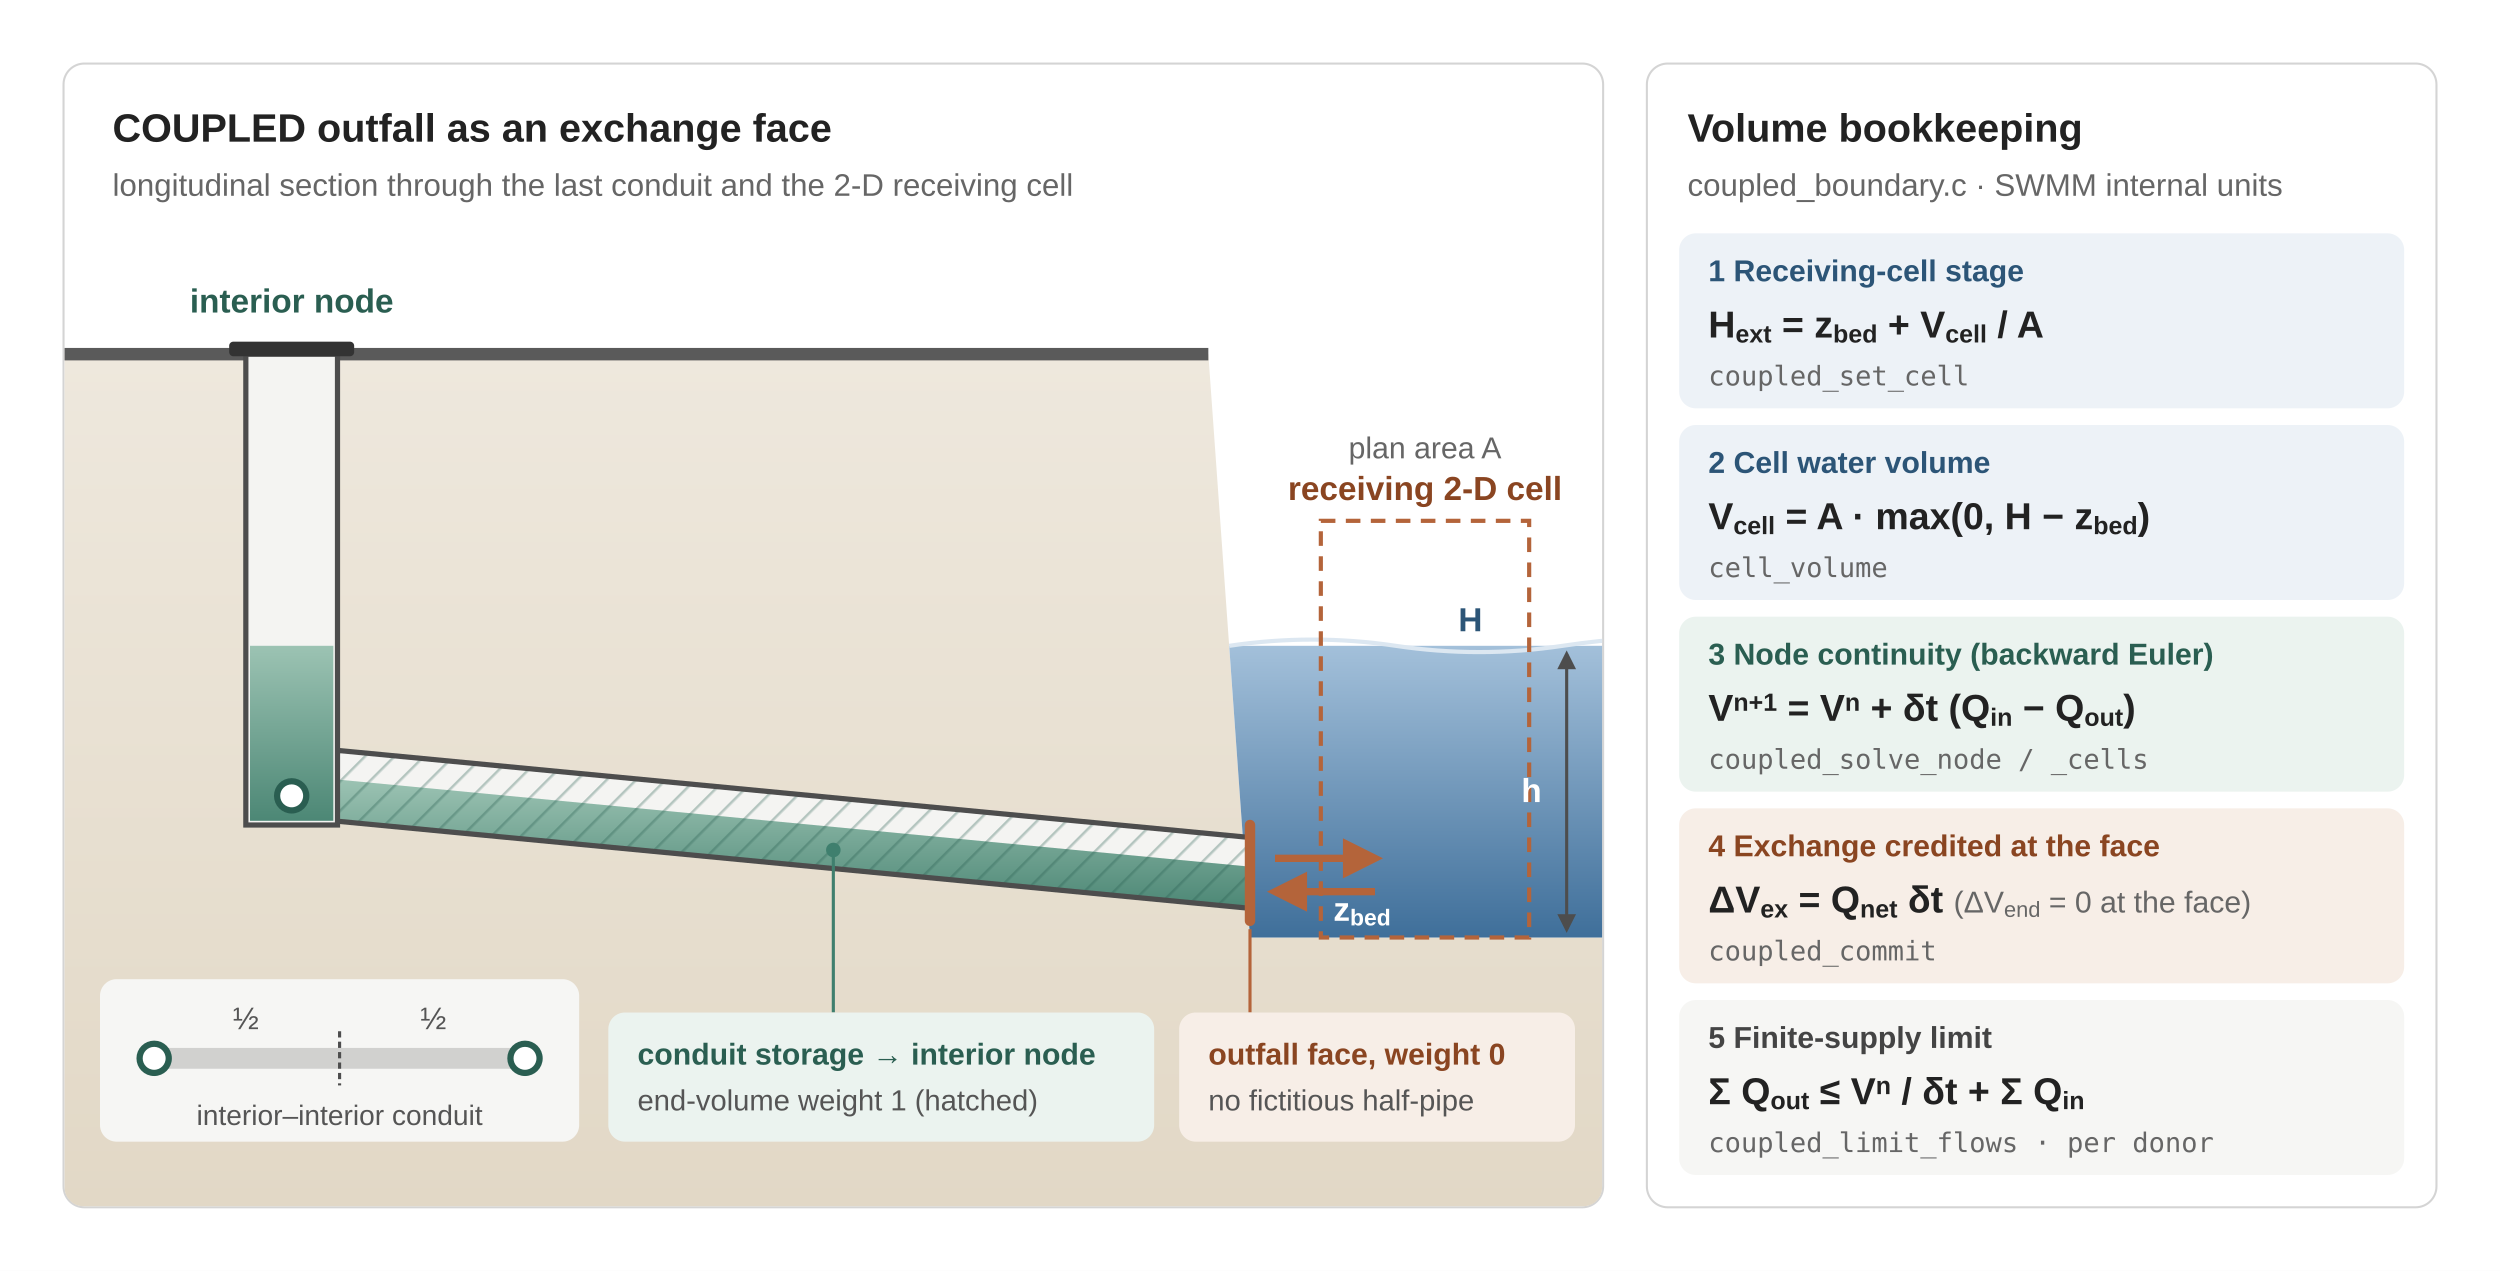
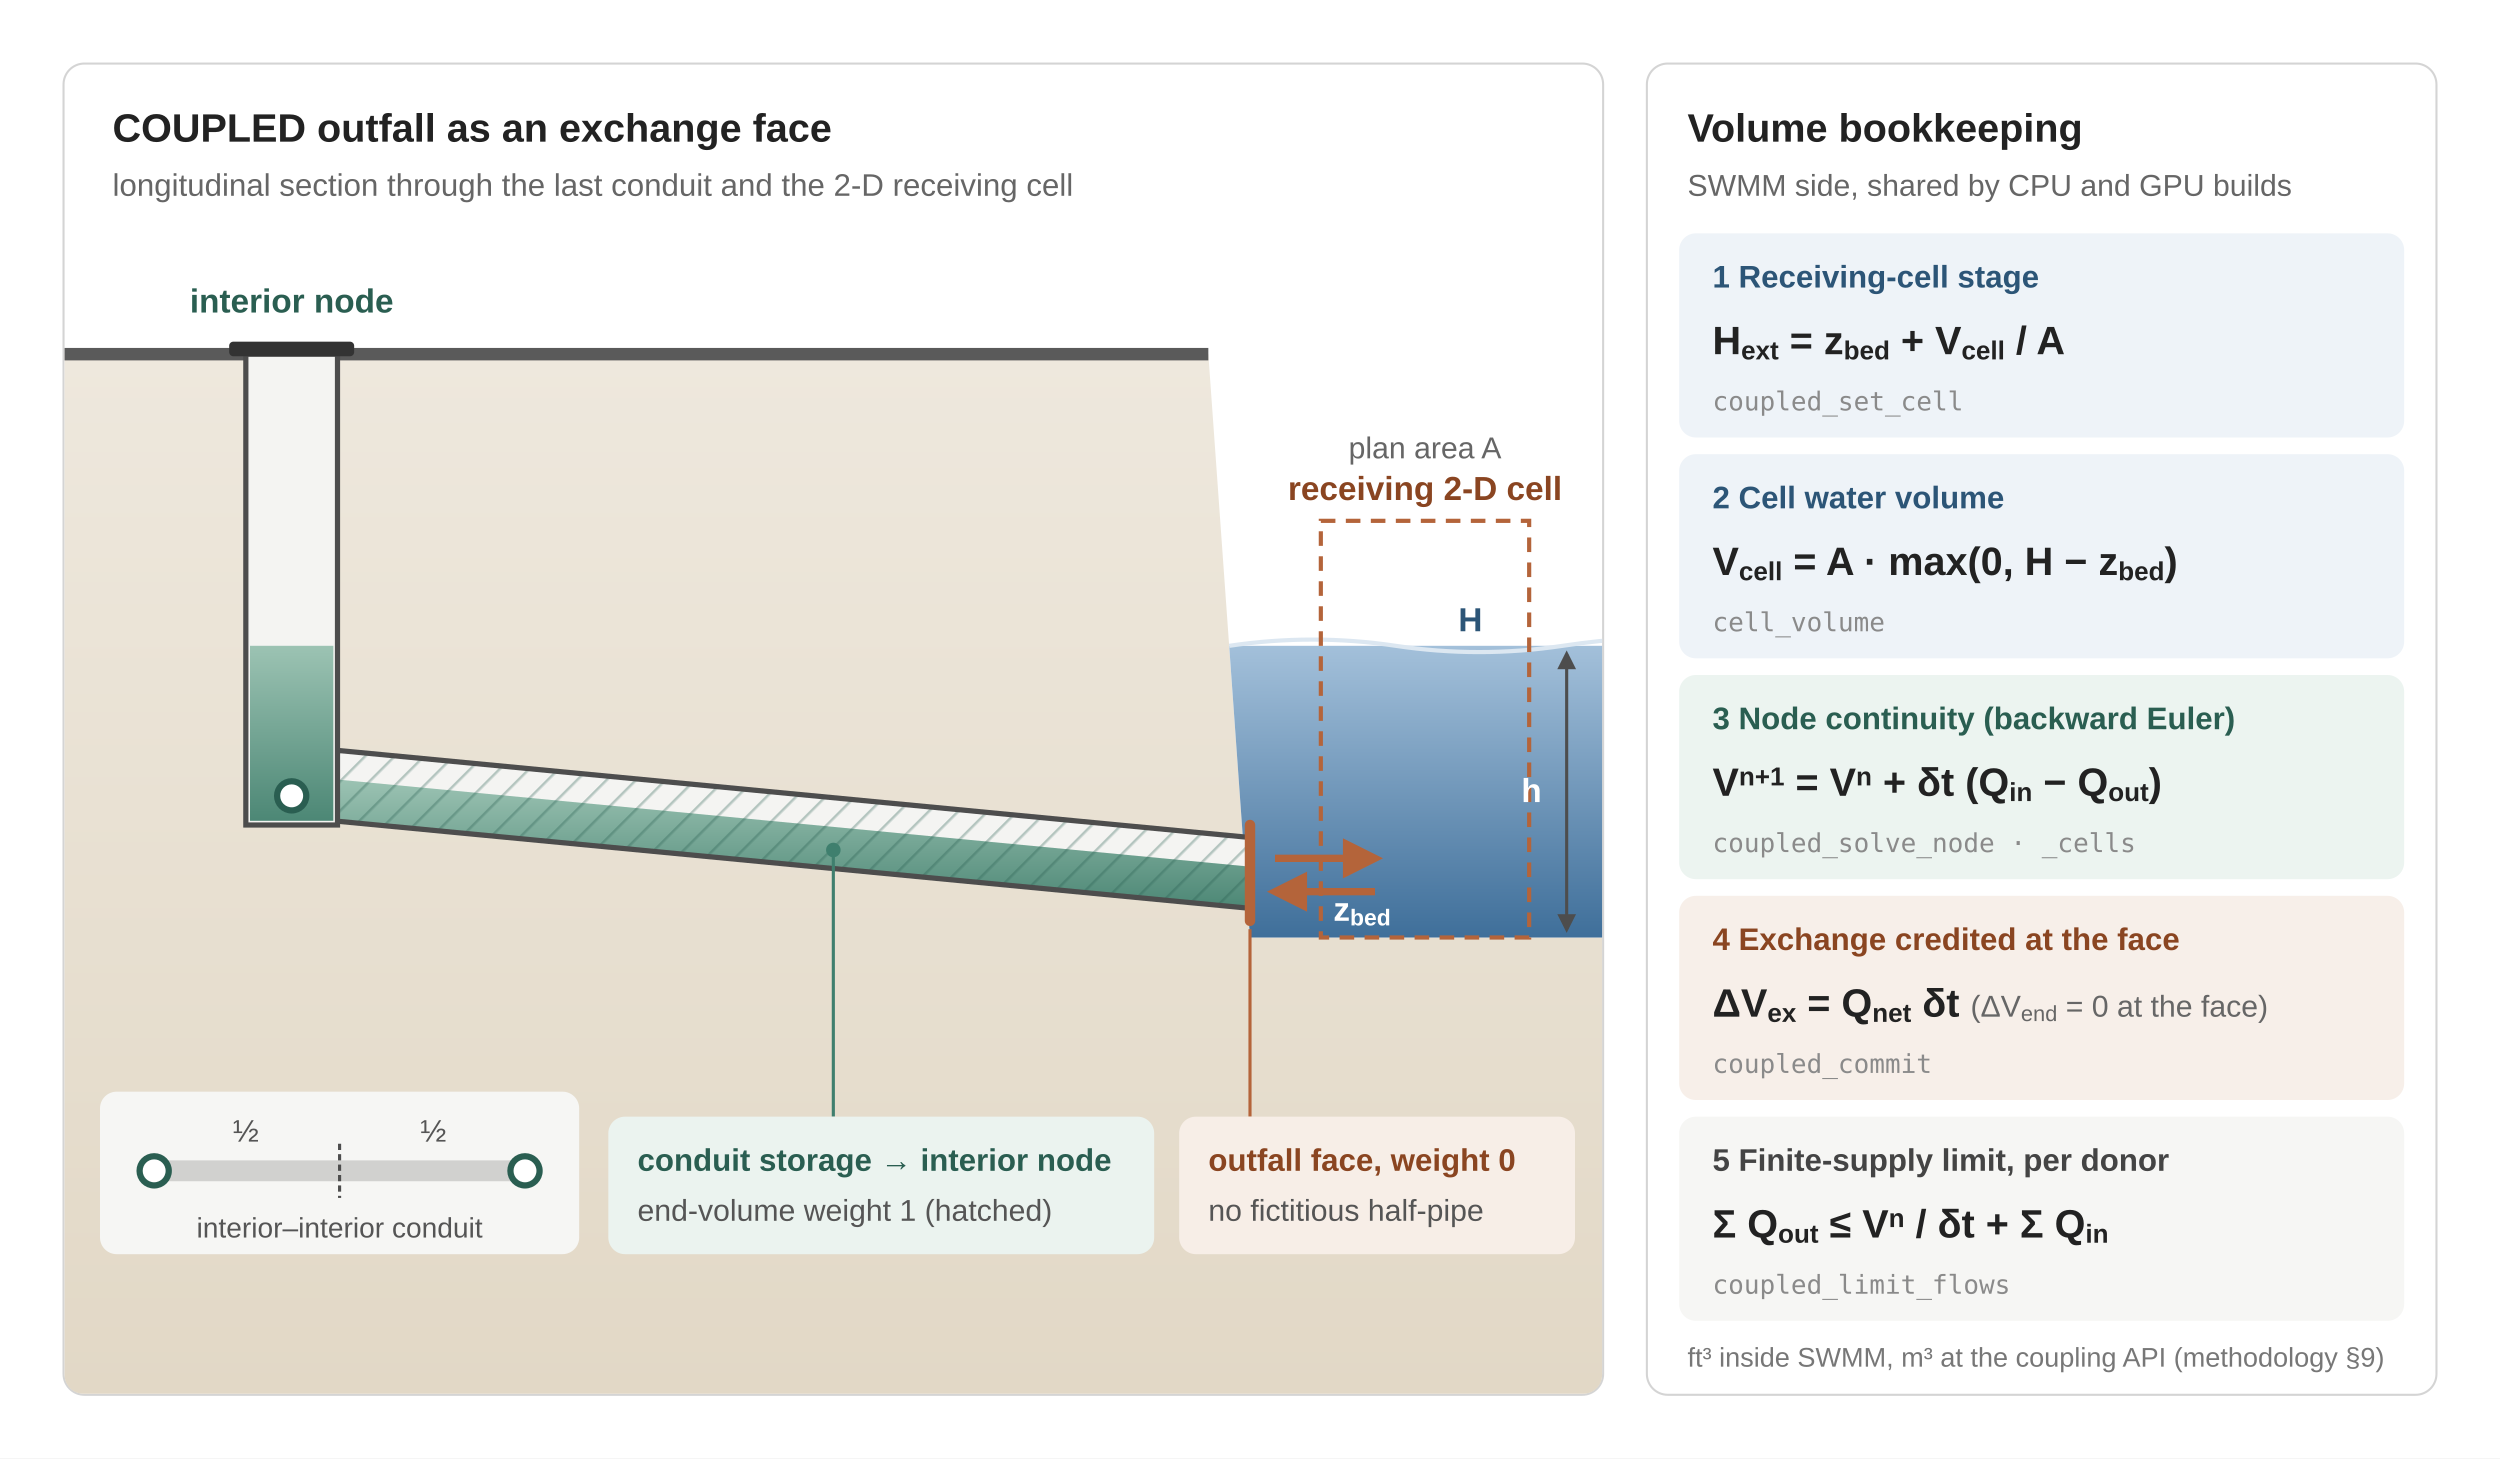
- <svg xmlns="http://www.w3.org/2000/svg" width="1200" height="610" viewBox="0 0 1200 610" font-family="Arial, Helvetica, 'Liberation Sans', sans-serif">
+ <svg xmlns="http://www.w3.org/2000/svg" width="1200" height="700" viewBox="0 0 1200 700" font-family="Arial, Helvetica, 'Liberation Sans', sans-serif">
  <defs>
    <linearGradient id="soil" x1="0" y1="0" x2="0" y2="1">
      <stop offset="0" stop-color="#EEE8DD" />
      <stop offset="1" stop-color="#E2D8C6" />
    </linearGradient>
    <linearGradient id="rw" x1="0" y1="0" x2="0" y2="1">
      <stop offset="0" stop-color="#A3C0DA" />
      <stop offset="1" stop-color="#3F6F9A" />
    </linearGradient>
    <linearGradient id="pw" x1="0" y1="0" x2="0" y2="1">
      <stop offset="0" stop-color="#9CC3B3" />
      <stop offset="1" stop-color="#4C8775" />
    </linearGradient>
    <pattern id="hatch" width="10" height="10" patternUnits="userSpaceOnUse" patternTransform="rotate(45)">
      <rect width="10" height="10" fill="none" />
      <line x1="0" y1="0" x2="0" y2="10" stroke="#2A5E51" stroke-width="2.5" stroke-opacity="0.3" />
    </pattern>
    <marker id="o" viewBox="0 0 10 10" refX="8" refY="5" markerWidth="5.5" markerHeight="5.5" orient="auto-start-reverse">
      <path d="M0,0 L10,5 L0,10 z" fill="#B4643A" />
    </marker>
    <marker id="g" viewBox="0 0 10 10" refX="8" refY="5" markerWidth="6" markerHeight="6" orient="auto-start-reverse">
      <path d="M0,0 L10,5 L0,10 z" fill="#4D4D4D" />
    </marker>
    <clipPath id="pc">
-       <rect x="31" y="31" width="738" height="548" rx="9" />
+       <rect x="31" y="31" width="738" height="638" rx="9" />
    </clipPath>
  </defs>
-   <rect width="1200" height="610" fill="#ffffff" />
-   <rect x="30.5" y="30.5" width="739" height="549" rx="10" fill="#ffffff" stroke="#D4D4D4" />
+   <rect width="1200" height="700" fill="#ffffff" />
+   <rect x="30.5" y="30.5" width="739" height="639" rx="10" fill="#ffffff" stroke="#D4D4D4" />
  <g clip-path="url(#pc)">
-     <path d="M30,170 H580 L600,450 H770 V580 H30 Z" fill="url(#soil)" />
+     <path d="M30,170 H580 L600,450 H770 V670 H30 Z" fill="url(#soil)" />
    <rect x="30" y="167" width="550" height="6" fill="#5A5A5A" />
    <path d="M590,310 H770 V450 H600 Z" fill="url(#rw)" />
    <path d="M590,310 Q630,304 670,310 T750,310 T790,310" fill="none" stroke="#DCE7F1" stroke-width="2" />
    <path d="M160,360 L600,402 L600,436 L160,394 Z" fill="#F4F4F2" />
    <path d="M160,374 L600,416 L600,436 L160,394 Z" fill="url(#pw)" />
    <path d="M160,360 L600,402 L600,436 L160,394 Z" fill="url(#hatch)" stroke="#4D4D4D" stroke-width="2.5" stroke-linejoin="round" />
    <rect x="118" y="170" width="44" height="226" fill="#F4F4F2" stroke="#4D4D4D" stroke-width="2.5" />
    <rect x="120" y="310" width="40" height="84" fill="url(#pw)" />
    <rect x="110" y="164" width="60" height="7" rx="2" fill="#333333" />
    <circle cx="140" cy="382" r="7" fill="#ffffff" stroke="#2A5E51" stroke-width="3" />
    <rect x="634" y="250" width="100" height="200" fill="none" stroke="#B4643A" stroke-width="2" stroke-dasharray="7 5" />
    <line x1="752" y1="314" x2="752" y2="446" stroke="#4D4D4D" stroke-width="1.5" marker-start="url(#g)" marker-end="url(#g)" />
    <line x1="600" y1="396" x2="600" y2="442" stroke="#B4643A" stroke-width="5" stroke-linecap="round" />
    <path d="M612,412 H660" stroke="#B4643A" stroke-width="3.5" fill="none" marker-end="url(#o)" />
    <path d="M660,428 H612" stroke="#B4643A" stroke-width="3.5" fill="none" marker-end="url(#o)" />
  </g>
  <text x="54" y="68" font-size="19" font-weight="700" fill="#222222">COUPLED outfall as an exchange face</text>
  <text x="54" y="94" font-size="15" fill="#666666">longitudinal section through the last conduit and the 2-D receiving cell</text>
  <g font-size="16" fill="#222222">
    <text x="140" y="150" text-anchor="middle" font-weight="700" fill="#2A5E51">interior node</text>
    <text x="684" y="240" text-anchor="middle" font-weight="700" fill="#8A4521">receiving 2-D cell</text>
    <text x="684" y="220" text-anchor="middle" font-size="14.5" fill="#666666">plan area A</text>
    <text x="700" y="303" font-weight="700" fill="#2C5577">H</text>
    <text x="640" y="442" font-weight="700" fill="#ffffff">z<tspan baseline-shift="sub" font-size="11">bed</tspan>
    </text>
    <text x="740" y="385" font-weight="700" fill="#ffffff" text-anchor="end">h</text>
  </g>
  <g font-size="14">
-     <line x1="400" y1="408" x2="400" y2="486" stroke="#3F7F6E" stroke-width="1.5" />
+     <line x1="400" y1="408" x2="400" y2="536" stroke="#3F7F6E" stroke-width="1.5" />
    <circle cx="400" cy="408" r="3.5" fill="#3F7F6E" />
-     <rect x="292" y="486" width="262" height="62" rx="8" fill="#EBF3EF" />
-     <text x="306" y="511" font-size="14.5" font-weight="700" fill="#2A5E51">conduit storage → interior node</text>
-     <text x="306" y="533" fill="#555555">end-volume weight 1 (hatched)</text>
-     <line x1="600" y1="446" x2="600" y2="486" stroke="#B4643A" stroke-width="1.5" />
-     <rect x="566" y="486" width="190" height="62" rx="8" fill="#F7EEE7" />
-     <text x="580" y="511" font-size="14.5" font-weight="700" fill="#8A4521">outfall face, weight 0</text>
-     <text x="580" y="533" fill="#555555">no fictitious half-pipe</text>
+     <rect x="292" y="536" width="262" height="66" rx="8" fill="#EBF3EF" />
+     <text x="306" y="562" font-size="15" font-weight="700" fill="#2A5E51">conduit storage → interior node</text>
+     <text x="306" y="586" fill="#555555" font-size="14.5">end-volume weight 1 (hatched)</text>
+     <line x1="600" y1="446" x2="600" y2="536" stroke="#B4643A" stroke-width="1.5" />
+     <rect x="566" y="536" width="190" height="66" rx="8" fill="#F7EEE7" />
+     <text x="580" y="562" font-size="15" font-weight="700" fill="#8A4521">outfall face, weight 0</text>
+     <text x="580" y="586" fill="#555555" font-size="14.5">no fictitious half-pipe</text>
  </g>
-   <rect x="48" y="470" width="230" height="78" rx="8" fill="#F6F6F4" />
-   <line x1="74" y1="508" x2="252" y2="508" stroke="#4D4D4D" stroke-width="10" stroke-linecap="round" stroke-opacity="0.22" />
-   <circle cx="74" cy="508" r="7" fill="#ffffff" stroke="#2A5E51" stroke-width="3" />
-   <circle cx="252" cy="508" r="7" fill="#ffffff" stroke="#2A5E51" stroke-width="3" />
-   <line x1="163" y1="495" x2="163" y2="521" stroke="#4D4D4D" stroke-width="1.5" stroke-dasharray="3 2" />
+   <rect x="48" y="524" width="230" height="78" rx="8" fill="#F6F6F4" />
+   <line x1="74" y1="562" x2="252" y2="562" stroke="#4D4D4D" stroke-width="10" stroke-linecap="round" stroke-opacity="0.22" />
+   <circle cx="74" cy="562" r="7" fill="#ffffff" stroke="#2A5E51" stroke-width="3" />
+   <circle cx="252" cy="562" r="7" fill="#ffffff" stroke="#2A5E51" stroke-width="3" />
+   <line x1="163" y1="549" x2="163" y2="575" stroke="#4D4D4D" stroke-width="1.5" stroke-dasharray="3 2" />
  <g font-size="15" fill="#555555" text-anchor="middle">
-     <text x="118" y="494">½</text>
-     <text x="208" y="494">½</text>
-     <text x="163" y="540" font-size="13.5">interior–interior conduit</text>
+     <text x="118" y="548">½</text>
+     <text x="208" y="548">½</text>
+     <text x="163" y="594" font-size="13.5">interior–interior conduit</text>
  </g>
-   <rect x="790.5" y="30.5" width="379" height="549" rx="10" fill="#ffffff" stroke="#D4D4D4" />
+   <rect x="790.5" y="30.5" width="379" height="639" rx="10" fill="#ffffff" stroke="#D4D4D4" />
  <text x="810" y="68" font-size="19" font-weight="700" fill="#222222">Volume bookkeeping</text>
-   <text x="810" y="94" font-size="15" fill="#666666">coupled_boundary.c · SWMM internal units</text>
-   <g font-size="14" fill="#666666">
-     <rect x="806" y="112" width="348" height="84" rx="8" fill="#EDF2F7" />
-     <text x="820" y="135" font-size="14.5" font-weight="700" fill="#2C5577">1  Receiving-cell stage</text>
-     <text x="820" y="162" font-size="18" fill="#222222" font-weight="700">H<tspan baseline-shift="sub" font-size="12">ext</tspan> = z<tspan baseline-shift="sub" font-size="12">bed</tspan> + V<tspan baseline-shift="sub" font-size="12">cell</tspan> / A</text>
-     <text x="820" y="185" font-family="Menlo, Consolas, 'DejaVu Sans Mono', monospace" font-size="13">coupled_set_cell</text>
-     <rect x="806" y="204" width="348" height="84" rx="8" fill="#EDF2F7" />
-     <text x="820" y="227" font-size="14.5" font-weight="700" fill="#2C5577">2  Cell water volume</text>
-     <text x="820" y="254" font-size="18" fill="#222222" font-weight="700">V<tspan baseline-shift="sub" font-size="12">cell</tspan> = A · max(0, H − z<tspan baseline-shift="sub" font-size="12">bed</tspan>)</text>
-     <text x="820" y="277" font-family="Menlo, Consolas, 'DejaVu Sans Mono', monospace" font-size="13">cell_volume</text>
-     <rect x="806" y="296" width="348" height="84" rx="8" fill="#EBF3EF" />
-     <text x="820" y="319" font-size="14.5" font-weight="700" fill="#2A5E51">3  Node continuity (backward Euler)</text>
-     <text x="820" y="346" font-size="18" fill="#222222" font-weight="700">V<tspan baseline-shift="super" font-size="12">n+1</tspan> = V<tspan baseline-shift="super" font-size="12">n</tspan> + δt (Q<tspan baseline-shift="sub" font-size="12">in</tspan> − Q<tspan baseline-shift="sub" font-size="12">out</tspan>)</text>
-     <text x="820" y="369" font-family="Menlo, Consolas, 'DejaVu Sans Mono', monospace" font-size="13">coupled_solve_node / _cells</text>
-     <rect x="806" y="388" width="348" height="84" rx="8" fill="#F7EEE7" />
-     <text x="820" y="411" font-size="14.5" font-weight="700" fill="#8A4521">4  Exchange credited at the face</text>
-     <text x="820" y="438" font-size="18" fill="#222222" font-weight="700">ΔV<tspan baseline-shift="sub" font-size="12">ex</tspan> = Q<tspan baseline-shift="sub" font-size="12">net</tspan> δt <tspan font-weight="400" font-size="14.5" fill="#666666">(ΔV<tspan baseline-shift="sub" font-size="10.5">end</tspan> = 0 at the face)</tspan>
+   <text x="810" y="94" font-size="14.5" fill="#666666">SWMM side, shared by CPU and GPU builds</text>
+   <g font-size="12.5" fill="#8A8A8A">
+     <rect x="806" y="112" width="348" height="98" rx="8" fill="#EEF3F8" />
+     <text x="822" y="138" font-size="15" font-weight="700" fill="#2C5577">1  Receiving-cell stage</text>
+     <text x="822" y="170" font-size="19" fill="#222222" font-weight="700">H<tspan baseline-shift="sub" font-size="12.5">ext</tspan> = z<tspan baseline-shift="sub" font-size="12.5">bed</tspan> + V<tspan baseline-shift="sub" font-size="12.5">cell</tspan> / A</text>
+     <text x="822" y="197" font-family="Menlo, Consolas, 'DejaVu Sans Mono', monospace">coupled_set_cell</text>
+     <rect x="806" y="218" width="348" height="98" rx="8" fill="#EEF3F8" />
+     <text x="822" y="244" font-size="15" font-weight="700" fill="#2C5577">2  Cell water volume</text>
+     <text x="822" y="276" font-size="19" fill="#222222" font-weight="700">V<tspan baseline-shift="sub" font-size="12.5">cell</tspan> = A · max(0, H − z<tspan baseline-shift="sub" font-size="12.5">bed</tspan>)</text>
+     <text x="822" y="303" font-family="Menlo, Consolas, 'DejaVu Sans Mono', monospace">cell_volume</text>
+     <rect x="806" y="324" width="348" height="98" rx="8" fill="#ECF4F0" />
+     <text x="822" y="350" font-size="15" font-weight="700" fill="#2A5E51">3  Node continuity (backward Euler)</text>
+     <text x="822" y="382" font-size="19" fill="#222222" font-weight="700">V<tspan baseline-shift="super" font-size="12.5">n+1</tspan> = V<tspan baseline-shift="super" font-size="12.5">n</tspan> + δt (Q<tspan baseline-shift="sub" font-size="12.5">in</tspan> − Q<tspan baseline-shift="sub" font-size="12.5">out</tspan>)</text>
+     <text x="822" y="409" font-family="Menlo, Consolas, 'DejaVu Sans Mono', monospace">coupled_solve_node · _cells</text>
+     <rect x="806" y="430" width="348" height="98" rx="8" fill="#F7EFE9" />
+     <text x="822" y="456" font-size="15" font-weight="700" fill="#8A4521">4  Exchange credited at the face</text>
+     <text x="822" y="488" font-size="19" fill="#222222" font-weight="700">ΔV<tspan baseline-shift="sub" font-size="12.5">ex</tspan> = Q<tspan baseline-shift="sub" font-size="12.5">net</tspan> δt <tspan font-weight="400" font-size="14.5" fill="#666666">(ΔV<tspan baseline-shift="sub" font-size="10.5">end</tspan> = 0 at the face)</tspan>
    </text>
-     <text x="820" y="461" font-family="Menlo, Consolas, 'DejaVu Sans Mono', monospace" font-size="13">coupled_commit</text>
-     <rect x="806" y="480" width="348" height="84" rx="8" fill="#F6F6F4" />
-     <text x="820" y="503" font-size="14.5" font-weight="700" fill="#444444">5  Finite-supply limit</text>
-     <text x="820" y="530" font-size="18" fill="#222222" font-weight="700">Σ Q<tspan baseline-shift="sub" font-size="12">out</tspan> ≤ V<tspan baseline-shift="super" font-size="12">n</tspan> / δt + Σ Q<tspan baseline-shift="sub" font-size="12">in</tspan>
+     <text x="822" y="515" font-family="Menlo, Consolas, 'DejaVu Sans Mono', monospace">coupled_commit</text>
+     <rect x="806" y="536" width="348" height="98" rx="8" fill="#F6F6F4" />
+     <text x="822" y="562" font-size="15" font-weight="700" fill="#444444">5  Finite-supply limit, per donor</text>
+     <text x="822" y="594" font-size="19" fill="#222222" font-weight="700">Σ Q<tspan baseline-shift="sub" font-size="12.5">out</tspan> ≤ V<tspan baseline-shift="super" font-size="12.5">n</tspan> / δt + Σ Q<tspan baseline-shift="sub" font-size="12.5">in</tspan>
    </text>
-     <text x="820" y="553" font-family="Menlo, Consolas, 'DejaVu Sans Mono', monospace" font-size="13">coupled_limit_flows · per donor</text>
+     <text x="822" y="621" font-family="Menlo, Consolas, 'DejaVu Sans Mono', monospace">coupled_limit_flows</text>
  </g>
+   <text x="810" y="656" font-size="13" fill="#777777">ft³ inside SWMM, m³ at the coupling API (methodology §9)</text>
</svg>
